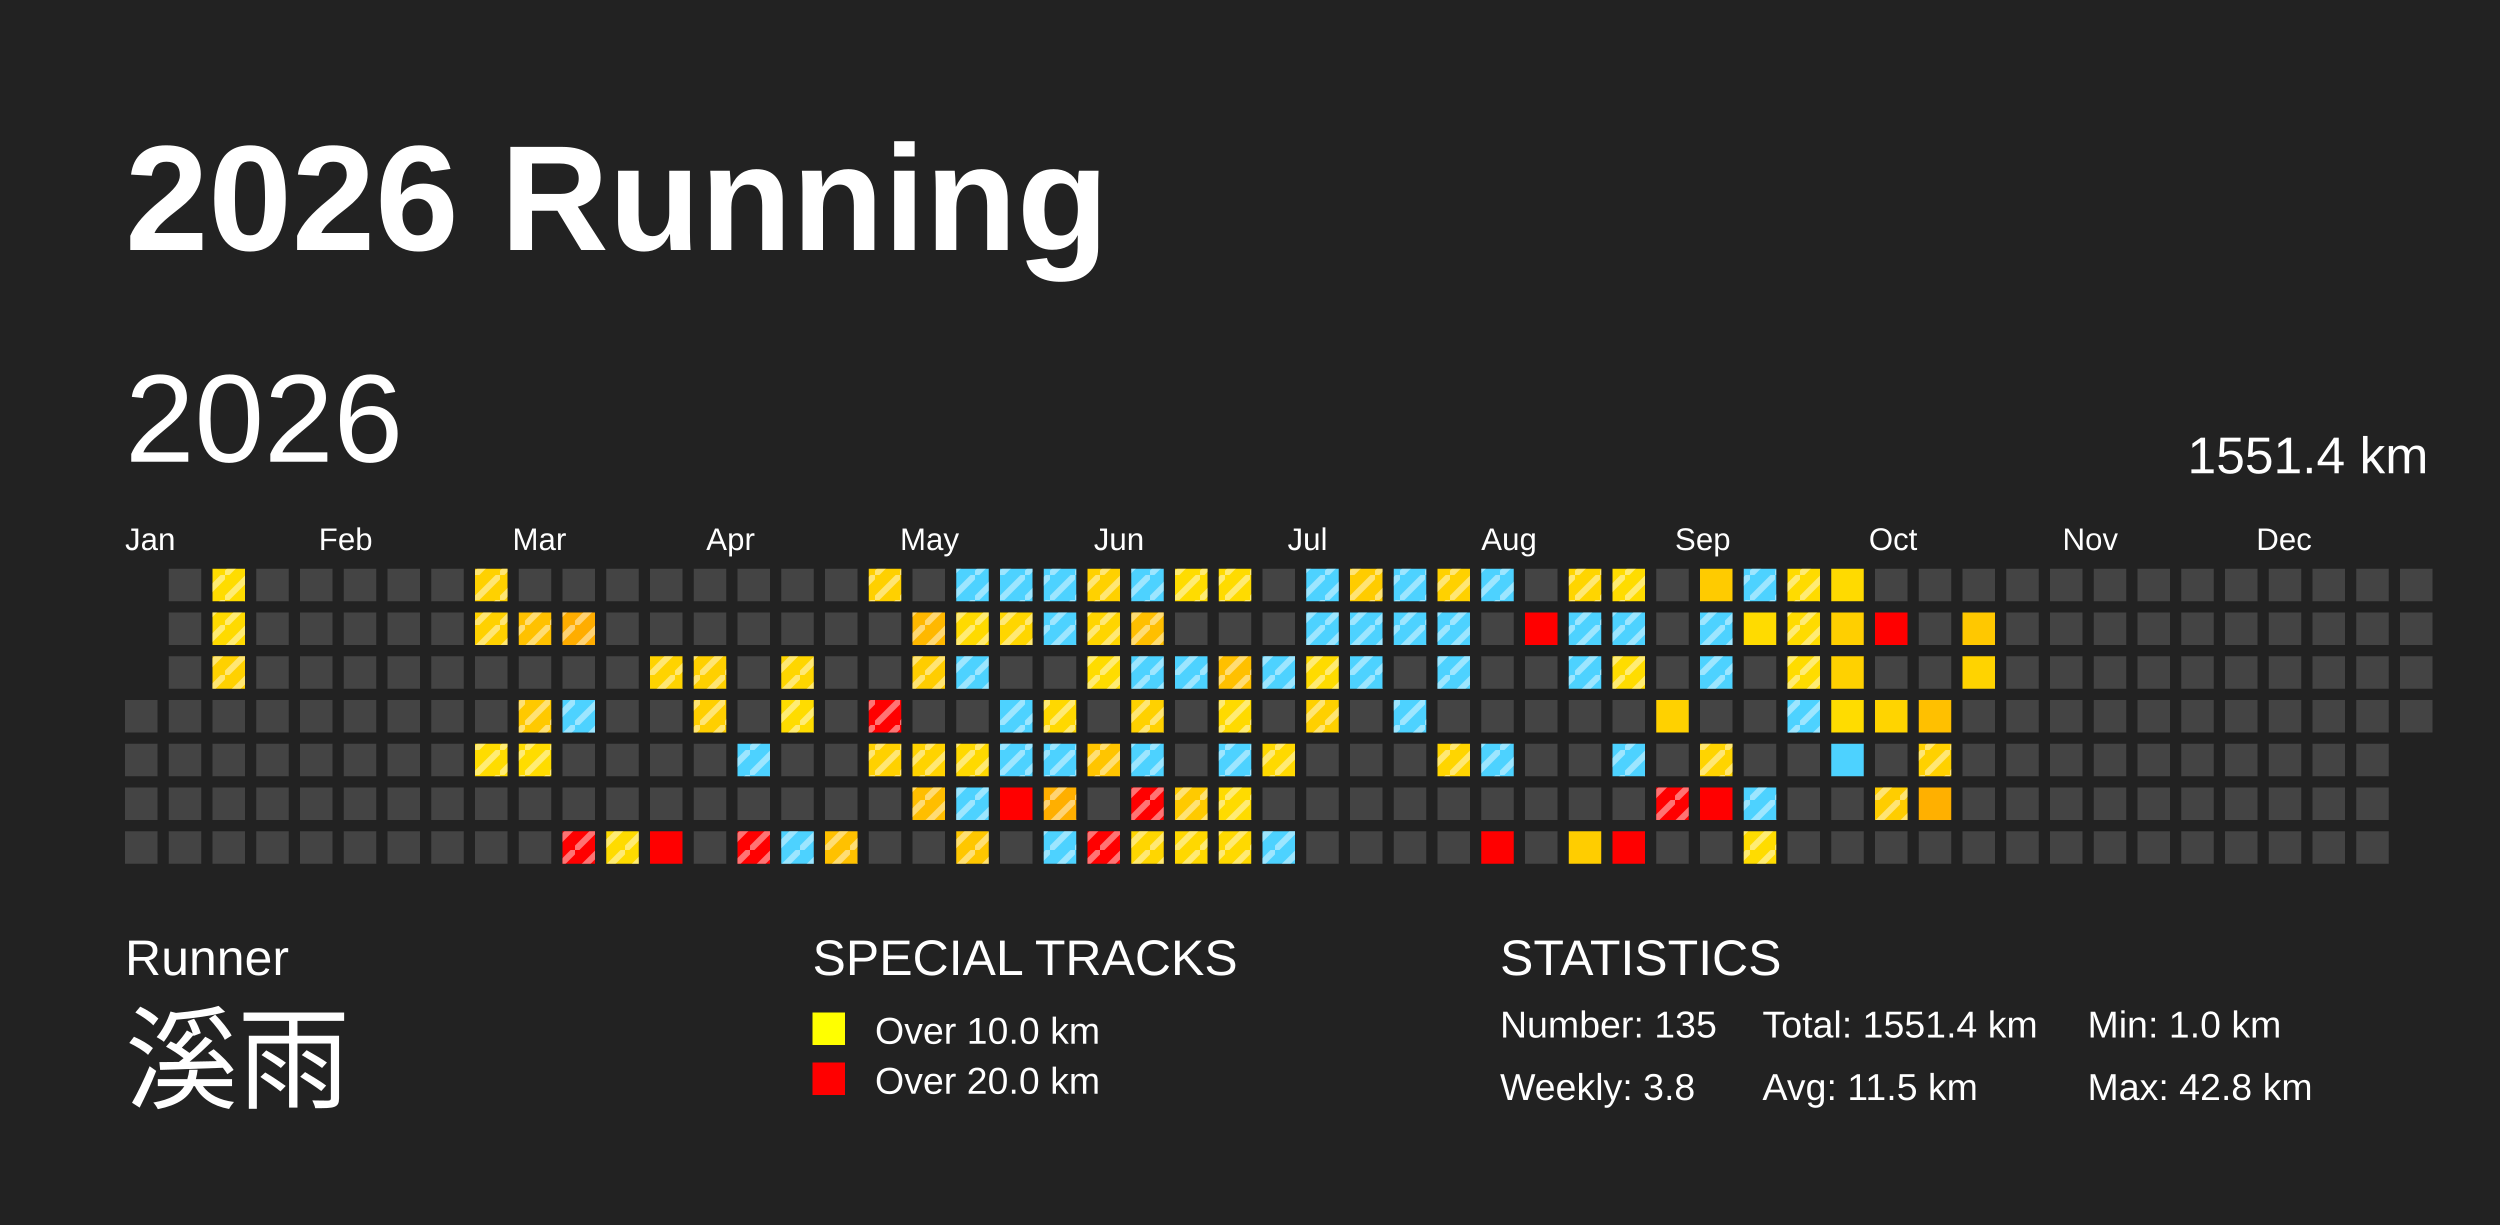
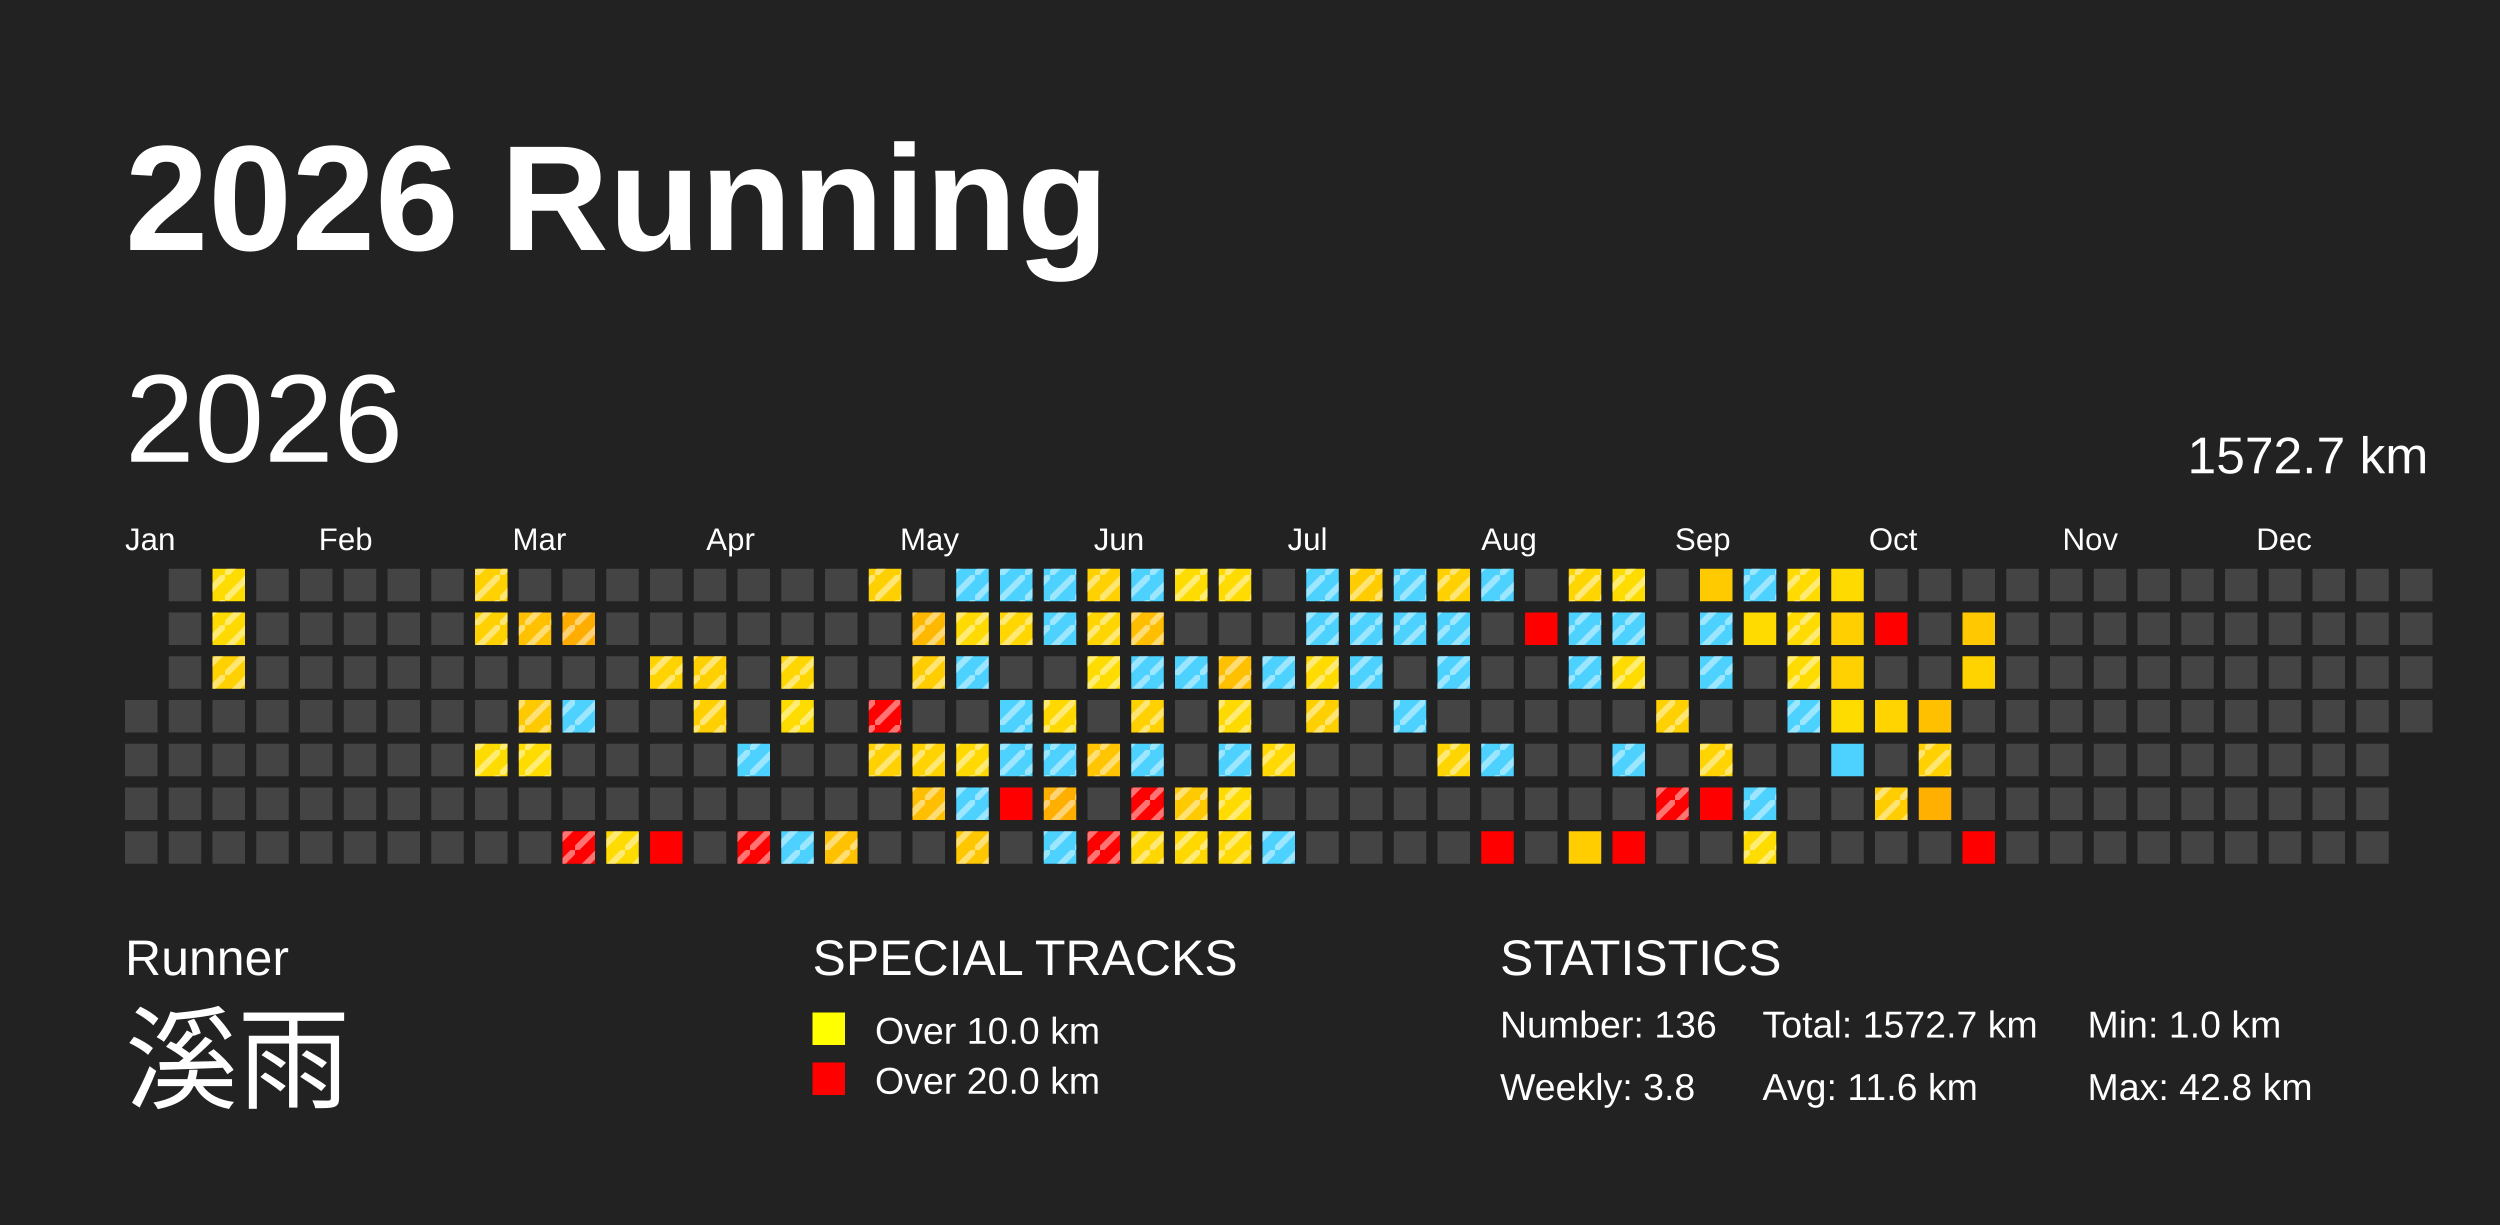
<svg xmlns="http://www.w3.org/2000/svg" baseProfile="full" height="98mm" version="1.1" viewBox="0,0,200,98" width="200mm">
  <defs>
    <pattern height="2" id="indoor-stripe" patternUnits="userSpaceOnUse" width="2">
      <line stroke="white" stroke-opacity="0.45" stroke-width="0.5" x1="0" x2="2" y1="2" y2="0" />
    </pattern>
  </defs>
  <rect fill="#222222" height="98" width="200" x="0" y="0" />
  <text fill="#FFFFFF" style="font-size:12px; font-family:Arial; font-weight:bold;" x="10" y="20">2026 Running</text>
  <text fill="#FFFFFF" style="font-size:4px; font-family:Arial" x="10" y="78">Runner</text>
  <text fill="#FFFFFF" style="font-size:9px; font-family:Arial" x="10" y="88">溪雨</text>
  <text fill="#FFFFFF" style="font-size:4px; font-family:Arial" x="65" y="78">SPECIAL TRACKS</text>
  <rect fill="yellow" height="2.6" width="2.6" x="65" y="81" />
  <text fill="#FFFFFF" style="font-size:3px; font-family:Arial" x="70" y="83.5">Over 10.0 km</text>
  <rect fill="red" height="2.6" width="2.6" x="65" y="85" />
  <text fill="#FFFFFF" style="font-size:3px; font-family:Arial" x="70" y="87.5">Over 20.0 km</text>
  <text fill="#FFFFFF" style="font-size:4px; font-family:Arial" x="120" y="78">STATISTICS</text>
-   <text fill="#FFFFFF" style="font-size:3px; font-family:Arial" x="120" y="83">Number: 135</text>
+   <text fill="#FFFFFF" style="font-size:3px; font-family:Arial" x="120" y="83">Number: 136</text>
  <text fill="#FFFFFF" style="font-size:3px; font-family:Arial" x="120" y="88">Weekly: 3.8</text>
-   <text fill="#FFFFFF" style="font-size:3px; font-family:Arial" x="141" y="83">Total: 1551.4 km</text>
-   <text fill="#FFFFFF" style="font-size:3px; font-family:Arial" x="141" y="88">Avg: 11.5 km</text>
+   <text fill="#FFFFFF" style="font-size:3px; font-family:Arial" x="141" y="83">Total: 1572.7 km</text>
+   <text fill="#FFFFFF" style="font-size:3px; font-family:Arial" x="141" y="88">Avg: 11.6 km</text>
  <text fill="#FFFFFF" style="font-size:3px; font-family:Arial" x="167" y="83">Min: 1.0 km</text>
  <text fill="#FFFFFF" style="font-size:3px; font-family:Arial" x="167" y="88">Max: 42.8 km</text>
  <text dominant-baseline="hanging" fill="#FFFFFF" style="font-size:10.0px; font-family:Arial;" x="10" y="30">2026</text>
-   <text dominant-baseline="hanging" fill="#FFFFFF" style="font-size:4.125px; font-family:Arial;" x="175" y="35">1551.4 km</text>
+   <text dominant-baseline="hanging" fill="#FFFFFF" style="font-size:4.125px; font-family:Arial;" x="175" y="35">1572.7 km</text>
  <text fill="#FFFFFF" style="font-size:2.5px; font-family:Arial" x="10.0" y="44">Jan</text>
  <text fill="#FFFFFF" style="font-size:2.5px; font-family:Arial" x="25.5" y="44">Feb</text>
  <text fill="#FFFFFF" style="font-size:2.5px; font-family:Arial" x="41.0" y="44">Mar</text>
  <text fill="#FFFFFF" style="font-size:2.5px; font-family:Arial" x="56.5" y="44">Apr</text>
  <text fill="#FFFFFF" style="font-size:2.5px; font-family:Arial" x="72.0" y="44">May</text>
  <text fill="#FFFFFF" style="font-size:2.5px; font-family:Arial" x="87.5" y="44">Jun</text>
  <text fill="#FFFFFF" style="font-size:2.5px; font-family:Arial" x="103.0" y="44">Jul</text>
  <text fill="#FFFFFF" style="font-size:2.5px; font-family:Arial" x="118.5" y="44">Aug</text>
  <text fill="#FFFFFF" style="font-size:2.5px; font-family:Arial" x="134.0" y="44">Sep</text>
  <text fill="#FFFFFF" style="font-size:2.5px; font-family:Arial" x="149.5" y="44">Oct</text>
  <text fill="#FFFFFF" style="font-size:2.5px; font-family:Arial" x="165.0" y="44">Nov</text>
  <text fill="#FFFFFF" style="font-size:2.5px; font-family:Arial" x="180.5" y="44">Dec</text>
  <rect fill="#444444" height="2.6" width="2.6" x="10.0" y="56.0" />
  <rect fill="#444444" height="2.6" width="2.6" x="10.0" y="59.5" />
  <rect fill="#444444" height="2.6" width="2.6" x="10.0" y="63.0" />
  <rect fill="#444444" height="2.6" width="2.6" x="10.0" y="66.5" />
  <rect fill="#444444" height="2.6" width="2.6" x="13.5" y="45.5" />
  <rect fill="#444444" height="2.6" width="2.6" x="13.5" y="49.0" />
  <rect fill="#444444" height="2.6" width="2.6" x="13.5" y="52.5" />
  <rect fill="#444444" height="2.6" width="2.6" x="13.5" y="56.0" />
  <rect fill="#444444" height="2.6" width="2.6" x="13.5" y="59.5" />
  <rect fill="#444444" height="2.6" width="2.6" x="13.5" y="63.0" />
  <rect fill="#444444" height="2.6" width="2.6" x="13.5" y="66.5" />
  <rect fill="#ffdc00" height="2.6" width="2.6" x="17.0" y="45.5" />
  <rect fill="url(#indoor-stripe)" height="2.6" style="pointer-events: none;" width="2.6" x="17.0" y="45.5" />
  <rect fill="#ffda00" height="2.6" width="2.6" x="17.0" y="49.0" />
  <rect fill="url(#indoor-stripe)" height="2.6" style="pointer-events: none;" width="2.6" x="17.0" y="49.0" />
  <rect fill="#ffd100" height="2.6" width="2.6" x="17.0" y="52.5" />
  <rect fill="url(#indoor-stripe)" height="2.6" style="pointer-events: none;" width="2.6" x="17.0" y="52.5" />
  <rect fill="#444444" height="2.6" width="2.6" x="17.0" y="56.0" />
  <rect fill="#444444" height="2.6" width="2.6" x="17.0" y="59.5" />
  <rect fill="#444444" height="2.6" width="2.6" x="17.0" y="63.0" />
  <rect fill="#444444" height="2.6" width="2.6" x="17.0" y="66.5" />
  <rect fill="#444444" height="2.6" width="2.6" x="20.5" y="45.5" />
  <rect fill="#444444" height="2.6" width="2.6" x="20.5" y="49.0" />
  <rect fill="#444444" height="2.6" width="2.6" x="20.5" y="52.5" />
  <rect fill="#444444" height="2.6" width="2.6" x="20.5" y="56.0" />
  <rect fill="#444444" height="2.6" width="2.6" x="20.5" y="59.5" />
  <rect fill="#444444" height="2.6" width="2.6" x="20.5" y="63.0" />
  <rect fill="#444444" height="2.6" width="2.6" x="20.5" y="66.5" />
  <rect fill="#444444" height="2.6" width="2.6" x="24.0" y="45.5" />
  <rect fill="#444444" height="2.6" width="2.6" x="24.0" y="49.0" />
  <rect fill="#444444" height="2.6" width="2.6" x="24.0" y="52.5" />
  <rect fill="#444444" height="2.6" width="2.6" x="24.0" y="56.0" />
  <rect fill="#444444" height="2.6" width="2.6" x="24.0" y="59.5" />
  <rect fill="#444444" height="2.6" width="2.6" x="24.0" y="63.0" />
  <rect fill="#444444" height="2.6" width="2.6" x="24.0" y="66.5" />
  <rect fill="#444444" height="2.6" width="2.6" x="27.5" y="45.5" />
  <rect fill="#444444" height="2.6" width="2.6" x="27.5" y="49.0" />
  <rect fill="#444444" height="2.6" width="2.6" x="27.5" y="52.5" />
  <rect fill="#444444" height="2.6" width="2.6" x="27.5" y="56.0" />
  <rect fill="#444444" height="2.6" width="2.6" x="27.5" y="59.5" />
  <rect fill="#444444" height="2.6" width="2.6" x="27.5" y="63.0" />
  <rect fill="#444444" height="2.6" width="2.6" x="27.5" y="66.5" />
  <rect fill="#444444" height="2.6" width="2.6" x="31.0" y="45.5" />
  <rect fill="#444444" height="2.6" width="2.6" x="31.0" y="49.0" />
  <rect fill="#444444" height="2.6" width="2.6" x="31.0" y="52.5" />
  <rect fill="#444444" height="2.6" width="2.6" x="31.0" y="56.0" />
  <rect fill="#444444" height="2.6" width="2.6" x="31.0" y="59.5" />
  <rect fill="#444444" height="2.6" width="2.6" x="31.0" y="63.0" />
  <rect fill="#444444" height="2.6" width="2.6" x="31.0" y="66.5" />
  <rect fill="#444444" height="2.6" width="2.6" x="34.5" y="45.5" />
  <rect fill="#444444" height="2.6" width="2.6" x="34.5" y="49.0" />
  <rect fill="#444444" height="2.6" width="2.6" x="34.5" y="52.5" />
  <rect fill="#444444" height="2.6" width="2.6" x="34.5" y="56.0" />
  <rect fill="#444444" height="2.6" width="2.6" x="34.5" y="59.5" />
  <rect fill="#444444" height="2.6" width="2.6" x="34.5" y="63.0" />
  <rect fill="#444444" height="2.6" width="2.6" x="34.5" y="66.5" />
  <rect fill="#ffd100" height="2.6" width="2.6" x="38.0" y="45.5" />
  <rect fill="url(#indoor-stripe)" height="2.6" style="pointer-events: none;" width="2.6" x="38.0" y="45.5" />
  <rect fill="#ffd100" height="2.6" width="2.6" x="38.0" y="49.0" />
  <rect fill="url(#indoor-stripe)" height="2.6" style="pointer-events: none;" width="2.6" x="38.0" y="49.0" />
  <rect fill="#444444" height="2.6" width="2.6" x="38.0" y="52.5" />
  <rect fill="#444444" height="2.6" width="2.6" x="38.0" y="56.0" />
  <rect fill="#ffdc00" height="2.6" width="2.6" x="38.0" y="59.5" />
  <rect fill="url(#indoor-stripe)" height="2.6" style="pointer-events: none;" width="2.6" x="38.0" y="59.5" />
  <rect fill="#444444" height="2.6" width="2.6" x="38.0" y="63.0" />
  <rect fill="#444444" height="2.6" width="2.6" x="38.0" y="66.5" />
  <rect fill="#444444" height="2.6" width="2.6" x="41.5" y="45.5" />
  <rect fill="#ffc100" height="2.6" width="2.6" x="41.5" y="49.0" />
  <rect fill="url(#indoor-stripe)" height="2.6" style="pointer-events: none;" width="2.6" x="41.5" y="49.0" />
  <rect fill="#444444" height="2.6" width="2.6" x="41.5" y="52.5" />
  <rect fill="#ffc900" height="2.6" width="2.6" x="41.5" y="56.0" />
  <rect fill="url(#indoor-stripe)" height="2.6" style="pointer-events: none;" width="2.6" x="41.5" y="56.0" />
  <rect fill="#ffdc00" height="2.6" width="2.6" x="41.5" y="59.5" />
  <rect fill="url(#indoor-stripe)" height="2.6" style="pointer-events: none;" width="2.6" x="41.5" y="59.5" />
  <rect fill="#444444" height="2.6" width="2.6" x="41.5" y="63.0" />
  <rect fill="#444444" height="2.6" width="2.6" x="41.5" y="66.5" />
  <rect fill="#444444" height="2.6" width="2.6" x="45.0" y="45.5" />
  <rect fill="#ffad00" height="2.6" width="2.6" x="45.0" y="49.0" />
  <rect fill="url(#indoor-stripe)" height="2.6" style="pointer-events: none;" width="2.6" x="45.0" y="49.0" />
  <rect fill="#444444" height="2.6" width="2.6" x="45.0" y="52.5" />
  <rect fill="#4dd2ff" height="2.6" width="2.6" x="45.0" y="56.0" />
  <rect fill="url(#indoor-stripe)" height="2.6" style="pointer-events: none;" width="2.6" x="45.0" y="56.0" />
  <rect fill="#444444" height="2.6" width="2.6" x="45.0" y="59.5" />
  <rect fill="#444444" height="2.6" width="2.6" x="45.0" y="63.0" />
  <rect fill="red" height="2.6" width="2.6" x="45.0" y="66.5" />
  <rect fill="url(#indoor-stripe)" height="2.6" style="pointer-events: none;" width="2.6" x="45.0" y="66.5" />
  <rect fill="#444444" height="2.6" width="2.6" x="48.5" y="45.5" />
  <rect fill="#444444" height="2.6" width="2.6" x="48.5" y="49.0" />
  <rect fill="#444444" height="2.6" width="2.6" x="48.5" y="52.5" />
  <rect fill="#444444" height="2.6" width="2.6" x="48.5" y="56.0" />
  <rect fill="#444444" height="2.6" width="2.6" x="48.5" y="59.5" />
  <rect fill="#444444" height="2.6" width="2.6" x="48.5" y="63.0" />
  <rect fill="#ffdb00" height="2.6" width="2.6" x="48.5" y="66.5" />
  <rect fill="url(#indoor-stripe)" height="2.6" style="pointer-events: none;" width="2.6" x="48.5" y="66.5" />
  <rect fill="#444444" height="2.6" width="2.6" x="52.0" y="45.5" />
  <rect fill="#444444" height="2.6" width="2.6" x="52.0" y="49.0" />
  <rect fill="#ffd300" height="2.6" width="2.6" x="52.0" y="52.5" />
  <rect fill="url(#indoor-stripe)" height="2.6" style="pointer-events: none;" width="2.6" x="52.0" y="52.5" />
  <rect fill="#444444" height="2.6" width="2.6" x="52.0" y="56.0" />
  <rect fill="#444444" height="2.6" width="2.6" x="52.0" y="59.5" />
  <rect fill="#444444" height="2.6" width="2.6" x="52.0" y="63.0" />
  <rect fill="red" height="2.6" width="2.6" x="52.0" y="66.5" />
  <rect fill="#444444" height="2.6" width="2.6" x="55.5" y="45.5" />
  <rect fill="#444444" height="2.6" width="2.6" x="55.5" y="49.0" />
  <rect fill="#ffd000" height="2.6" width="2.6" x="55.5" y="52.5" />
  <rect fill="url(#indoor-stripe)" height="2.6" style="pointer-events: none;" width="2.6" x="55.5" y="52.5" />
  <rect fill="#ffcf00" height="2.6" width="2.6" x="55.5" y="56.0" />
  <rect fill="url(#indoor-stripe)" height="2.6" style="pointer-events: none;" width="2.6" x="55.5" y="56.0" />
  <rect fill="#444444" height="2.6" width="2.6" x="55.5" y="59.5" />
  <rect fill="#444444" height="2.6" width="2.6" x="55.5" y="63.0" />
  <rect fill="#444444" height="2.6" width="2.6" x="55.5" y="66.5" />
  <rect fill="#444444" height="2.6" width="2.6" x="59.0" y="45.5" />
  <rect fill="#444444" height="2.6" width="2.6" x="59.0" y="49.0" />
  <rect fill="#444444" height="2.6" width="2.6" x="59.0" y="52.5" />
  <rect fill="#444444" height="2.6" width="2.6" x="59.0" y="56.0" />
  <rect fill="#4dd2ff" height="2.6" width="2.6" x="59.0" y="59.5" />
  <rect fill="url(#indoor-stripe)" height="2.6" style="pointer-events: none;" width="2.6" x="59.0" y="59.5" />
  <rect fill="#444444" height="2.6" width="2.6" x="59.0" y="63.0" />
  <rect fill="red" height="2.6" width="2.6" x="59.0" y="66.5" />
  <rect fill="url(#indoor-stripe)" height="2.6" style="pointer-events: none;" width="2.6" x="59.0" y="66.5" />
  <rect fill="#444444" height="2.6" width="2.6" x="62.5" y="45.5" />
  <rect fill="#444444" height="2.6" width="2.6" x="62.5" y="49.0" />
  <rect fill="#ffd600" height="2.6" width="2.6" x="62.5" y="52.5" />
  <rect fill="url(#indoor-stripe)" height="2.6" style="pointer-events: none;" width="2.6" x="62.5" y="52.5" />
  <rect fill="#ffdc00" height="2.6" width="2.6" x="62.5" y="56.0" />
  <rect fill="url(#indoor-stripe)" height="2.6" style="pointer-events: none;" width="2.6" x="62.5" y="56.0" />
  <rect fill="#444444" height="2.6" width="2.6" x="62.5" y="59.5" />
  <rect fill="#444444" height="2.6" width="2.6" x="62.5" y="63.0" />
  <rect fill="#4dd2ff" height="2.6" width="2.6" x="62.5" y="66.5" />
  <rect fill="url(#indoor-stripe)" height="2.6" style="pointer-events: none;" width="2.6" x="62.5" y="66.5" />
  <rect fill="#444444" height="2.6" width="2.6" x="66.0" y="45.5" />
  <rect fill="#444444" height="2.6" width="2.6" x="66.0" y="49.0" />
  <rect fill="#444444" height="2.6" width="2.6" x="66.0" y="52.5" />
  <rect fill="#444444" height="2.6" width="2.6" x="66.0" y="56.0" />
  <rect fill="#444444" height="2.6" width="2.6" x="66.0" y="59.5" />
  <rect fill="#444444" height="2.6" width="2.6" x="66.0" y="63.0" />
  <rect fill="#ffc100" height="2.6" width="2.6" x="66.0" y="66.5" />
  <rect fill="url(#indoor-stripe)" height="2.6" style="pointer-events: none;" width="2.6" x="66.0" y="66.5" />
  <rect fill="#ffd000" height="2.6" width="2.6" x="69.5" y="45.5" />
  <rect fill="url(#indoor-stripe)" height="2.6" style="pointer-events: none;" width="2.6" x="69.5" y="45.5" />
  <rect fill="#444444" height="2.6" width="2.6" x="69.5" y="49.0" />
  <rect fill="#444444" height="2.6" width="2.6" x="69.5" y="52.5" />
  <rect fill="red" height="2.6" width="2.6" x="69.5" y="56.0" />
  <rect fill="url(#indoor-stripe)" height="2.6" style="pointer-events: none;" width="2.6" x="69.5" y="56.0" />
  <rect fill="#ffd100" height="2.6" width="2.6" x="69.5" y="59.5" />
  <rect fill="url(#indoor-stripe)" height="2.6" style="pointer-events: none;" width="2.6" x="69.5" y="59.5" />
  <rect fill="#444444" height="2.6" width="2.6" x="69.5" y="63.0" />
  <rect fill="#444444" height="2.6" width="2.6" x="69.5" y="66.5" />
  <rect fill="#444444" height="2.6" width="2.6" x="73.0" y="45.5" />
  <rect fill="#ffb800" height="2.6" width="2.6" x="73.0" y="49.0" />
  <rect fill="url(#indoor-stripe)" height="2.6" style="pointer-events: none;" width="2.6" x="73.0" y="49.0" />
  <rect fill="#ffcd00" height="2.6" width="2.6" x="73.0" y="52.5" />
  <rect fill="url(#indoor-stripe)" height="2.6" style="pointer-events: none;" width="2.6" x="73.0" y="52.5" />
  <rect fill="#444444" height="2.6" width="2.6" x="73.0" y="56.0" />
  <rect fill="#ffd300" height="2.6" width="2.6" x="73.0" y="59.5" />
  <rect fill="url(#indoor-stripe)" height="2.6" style="pointer-events: none;" width="2.6" x="73.0" y="59.5" />
  <rect fill="#ffbe00" height="2.6" width="2.6" x="73.0" y="63.0" />
  <rect fill="url(#indoor-stripe)" height="2.6" style="pointer-events: none;" width="2.6" x="73.0" y="63.0" />
  <rect fill="#444444" height="2.6" width="2.6" x="73.0" y="66.5" />
  <rect fill="#4dd2ff" height="2.6" width="2.6" x="76.5" y="45.5" />
  <rect fill="url(#indoor-stripe)" height="2.6" style="pointer-events: none;" width="2.6" x="76.5" y="45.5" />
  <rect fill="#ffda00" height="2.6" width="2.6" x="76.5" y="49.0" />
  <rect fill="url(#indoor-stripe)" height="2.6" style="pointer-events: none;" width="2.6" x="76.5" y="49.0" />
  <rect fill="#4dd2ff" height="2.6" width="2.6" x="76.5" y="52.5" />
  <rect fill="url(#indoor-stripe)" height="2.6" style="pointer-events: none;" width="2.6" x="76.5" y="52.5" />
  <rect fill="#444444" height="2.6" width="2.6" x="76.5" y="56.0" />
  <rect fill="#ffd900" height="2.6" width="2.6" x="76.5" y="59.5" />
  <rect fill="url(#indoor-stripe)" height="2.6" style="pointer-events: none;" width="2.6" x="76.5" y="59.5" />
  <rect fill="#4dd2ff" height="2.6" width="2.6" x="76.5" y="63.0" />
  <rect fill="url(#indoor-stripe)" height="2.6" style="pointer-events: none;" width="2.6" x="76.5" y="63.0" />
  <rect fill="#ffc700" height="2.6" width="2.6" x="76.5" y="66.5" />
  <rect fill="url(#indoor-stripe)" height="2.6" style="pointer-events: none;" width="2.6" x="76.5" y="66.5" />
  <rect fill="#4dd2ff" height="2.6" width="2.6" x="80.0" y="45.5" />
  <rect fill="url(#indoor-stripe)" height="2.6" style="pointer-events: none;" width="2.6" x="80.0" y="45.5" />
  <rect fill="#ffd600" height="2.6" width="2.6" x="80.0" y="49.0" />
  <rect fill="url(#indoor-stripe)" height="2.6" style="pointer-events: none;" width="2.6" x="80.0" y="49.0" />
  <rect fill="#444444" height="2.6" width="2.6" x="80.0" y="52.5" />
  <rect fill="#4dd2ff" height="2.6" width="2.6" x="80.0" y="56.0" />
  <rect fill="url(#indoor-stripe)" height="2.6" style="pointer-events: none;" width="2.6" x="80.0" y="56.0" />
  <rect fill="#4dd2ff" height="2.6" width="2.6" x="80.0" y="59.5" />
  <rect fill="url(#indoor-stripe)" height="2.6" style="pointer-events: none;" width="2.6" x="80.0" y="59.5" />
  <rect fill="red" height="2.6" width="2.6" x="80.0" y="63.0" />
  <rect fill="#444444" height="2.6" width="2.6" x="80.0" y="66.5" />
  <rect fill="#4dd2ff" height="2.6" width="2.6" x="83.5" y="45.5" />
  <rect fill="url(#indoor-stripe)" height="2.6" style="pointer-events: none;" width="2.6" x="83.5" y="45.5" />
  <rect fill="#4dd2ff" height="2.6" width="2.6" x="83.5" y="49.0" />
  <rect fill="url(#indoor-stripe)" height="2.6" style="pointer-events: none;" width="2.6" x="83.5" y="49.0" />
  <rect fill="#444444" height="2.6" width="2.6" x="83.5" y="52.5" />
  <rect fill="#ffd800" height="2.6" width="2.6" x="83.5" y="56.0" />
  <rect fill="url(#indoor-stripe)" height="2.6" style="pointer-events: none;" width="2.6" x="83.5" y="56.0" />
  <rect fill="#4dd2ff" height="2.6" width="2.6" x="83.5" y="59.5" />
  <rect fill="url(#indoor-stripe)" height="2.6" style="pointer-events: none;" width="2.6" x="83.5" y="59.5" />
  <rect fill="#ffaf00" height="2.6" width="2.6" x="83.5" y="63.0" />
  <rect fill="url(#indoor-stripe)" height="2.6" style="pointer-events: none;" width="2.6" x="83.5" y="63.0" />
  <rect fill="#4dd2ff" height="2.6" width="2.6" x="83.5" y="66.5" />
  <rect fill="url(#indoor-stripe)" height="2.6" style="pointer-events: none;" width="2.6" x="83.5" y="66.5" />
  <rect fill="#ffd100" height="2.6" width="2.6" x="87.0" y="45.5" />
  <rect fill="url(#indoor-stripe)" height="2.6" style="pointer-events: none;" width="2.6" x="87.0" y="45.5" />
  <rect fill="#ffd500" height="2.6" width="2.6" x="87.0" y="49.0" />
  <rect fill="url(#indoor-stripe)" height="2.6" style="pointer-events: none;" width="2.6" x="87.0" y="49.0" />
  <rect fill="#ffdc00" height="2.6" width="2.6" x="87.0" y="52.5" />
  <rect fill="url(#indoor-stripe)" height="2.6" style="pointer-events: none;" width="2.6" x="87.0" y="52.5" />
  <rect fill="#444444" height="2.6" width="2.6" x="87.0" y="56.0" />
  <rect fill="#ffc500" height="2.6" width="2.6" x="87.0" y="59.5" />
  <rect fill="url(#indoor-stripe)" height="2.6" style="pointer-events: none;" width="2.6" x="87.0" y="59.5" />
  <rect fill="#444444" height="2.6" width="2.6" x="87.0" y="63.0" />
  <rect fill="red" height="2.6" width="2.6" x="87.0" y="66.5" />
  <rect fill="url(#indoor-stripe)" height="2.6" style="pointer-events: none;" width="2.6" x="87.0" y="66.5" />
  <rect fill="#4dd2ff" height="2.6" width="2.6" x="90.5" y="45.5" />
  <rect fill="url(#indoor-stripe)" height="2.6" style="pointer-events: none;" width="2.6" x="90.5" y="45.5" />
  <rect fill="#ffbf00" height="2.6" width="2.6" x="90.5" y="49.0" />
  <rect fill="url(#indoor-stripe)" height="2.6" style="pointer-events: none;" width="2.6" x="90.5" y="49.0" />
  <rect fill="#4dd2ff" height="2.6" width="2.6" x="90.5" y="52.5" />
  <rect fill="url(#indoor-stripe)" height="2.6" style="pointer-events: none;" width="2.6" x="90.5" y="52.5" />
  <rect fill="#ffd100" height="2.6" width="2.6" x="90.5" y="56.0" />
  <rect fill="url(#indoor-stripe)" height="2.6" style="pointer-events: none;" width="2.6" x="90.5" y="56.0" />
  <rect fill="#4dd2ff" height="2.6" width="2.6" x="90.5" y="59.5" />
  <rect fill="url(#indoor-stripe)" height="2.6" style="pointer-events: none;" width="2.6" x="90.5" y="59.5" />
  <rect fill="red" height="2.6" width="2.6" x="90.5" y="63.0" />
  <rect fill="url(#indoor-stripe)" height="2.6" style="pointer-events: none;" width="2.6" x="90.5" y="63.0" />
  <rect fill="#ffd600" height="2.6" width="2.6" x="90.5" y="66.5" />
  <rect fill="url(#indoor-stripe)" height="2.6" style="pointer-events: none;" width="2.6" x="90.5" y="66.5" />
  <rect fill="#ffdc00" height="2.6" width="2.6" x="94.0" y="45.5" />
  <rect fill="url(#indoor-stripe)" height="2.6" style="pointer-events: none;" width="2.6" x="94.0" y="45.5" />
  <rect fill="#444444" height="2.6" width="2.6" x="94.0" y="49.0" />
  <rect fill="#4dd2ff" height="2.6" width="2.6" x="94.0" y="52.5" />
  <rect fill="url(#indoor-stripe)" height="2.6" style="pointer-events: none;" width="2.6" x="94.0" y="52.5" />
  <rect fill="#444444" height="2.6" width="2.6" x="94.0" y="56.0" />
  <rect fill="#444444" height="2.6" width="2.6" x="94.0" y="59.5" />
  <rect fill="#ffca00" height="2.6" width="2.6" x="94.0" y="63.0" />
  <rect fill="url(#indoor-stripe)" height="2.6" style="pointer-events: none;" width="2.6" x="94.0" y="63.0" />
  <rect fill="#ffd800" height="2.6" width="2.6" x="94.0" y="66.5" />
  <rect fill="url(#indoor-stripe)" height="2.6" style="pointer-events: none;" width="2.6" x="94.0" y="66.5" />
  <rect fill="#ffdb00" height="2.6" width="2.6" x="97.5" y="45.5" />
  <rect fill="url(#indoor-stripe)" height="2.6" style="pointer-events: none;" width="2.6" x="97.5" y="45.5" />
  <rect fill="#444444" height="2.6" width="2.6" x="97.5" y="49.0" />
  <rect fill="#ffc000" height="2.6" width="2.6" x="97.5" y="52.5" />
  <rect fill="url(#indoor-stripe)" height="2.6" style="pointer-events: none;" width="2.6" x="97.5" y="52.5" />
  <rect fill="#ffda00" height="2.6" width="2.6" x="97.5" y="56.0" />
  <rect fill="url(#indoor-stripe)" height="2.6" style="pointer-events: none;" width="2.6" x="97.5" y="56.0" />
  <rect fill="#4dd2ff" height="2.6" width="2.6" x="97.5" y="59.5" />
  <rect fill="url(#indoor-stripe)" height="2.6" style="pointer-events: none;" width="2.6" x="97.5" y="59.5" />
  <rect fill="#ffdb00" height="2.6" width="2.6" x="97.5" y="63.0" />
  <rect fill="url(#indoor-stripe)" height="2.6" style="pointer-events: none;" width="2.6" x="97.5" y="63.0" />
  <rect fill="#ffd900" height="2.6" width="2.6" x="97.5" y="66.5" />
  <rect fill="url(#indoor-stripe)" height="2.6" style="pointer-events: none;" width="2.6" x="97.5" y="66.5" />
  <rect fill="#444444" height="2.6" width="2.6" x="101.0" y="45.5" />
  <rect fill="#444444" height="2.6" width="2.6" x="101.0" y="49.0" />
  <rect fill="#4dd2ff" height="2.6" width="2.6" x="101.0" y="52.5" />
  <rect fill="url(#indoor-stripe)" height="2.6" style="pointer-events: none;" width="2.6" x="101.0" y="52.5" />
  <rect fill="#444444" height="2.6" width="2.6" x="101.0" y="56.0" />
  <rect fill="#ffd900" height="2.6" width="2.6" x="101.0" y="59.5" />
  <rect fill="url(#indoor-stripe)" height="2.6" style="pointer-events: none;" width="2.6" x="101.0" y="59.5" />
  <rect fill="#444444" height="2.6" width="2.6" x="101.0" y="63.0" />
  <rect fill="#4dd2ff" height="2.6" width="2.6" x="101.0" y="66.5" />
  <rect fill="url(#indoor-stripe)" height="2.6" style="pointer-events: none;" width="2.6" x="101.0" y="66.5" />
  <rect fill="#4dd2ff" height="2.6" width="2.6" x="104.5" y="45.5" />
  <rect fill="url(#indoor-stripe)" height="2.6" style="pointer-events: none;" width="2.6" x="104.5" y="45.5" />
  <rect fill="#4dd2ff" height="2.6" width="2.6" x="104.5" y="49.0" />
  <rect fill="url(#indoor-stripe)" height="2.6" style="pointer-events: none;" width="2.6" x="104.5" y="49.0" />
  <rect fill="#ffdb00" height="2.6" width="2.6" x="104.5" y="52.5" />
  <rect fill="url(#indoor-stripe)" height="2.6" style="pointer-events: none;" width="2.6" x="104.5" y="52.5" />
  <rect fill="#ffd000" height="2.6" width="2.6" x="104.5" y="56.0" />
  <rect fill="url(#indoor-stripe)" height="2.6" style="pointer-events: none;" width="2.6" x="104.5" y="56.0" />
  <rect fill="#444444" height="2.6" width="2.6" x="104.5" y="59.5" />
  <rect fill="#444444" height="2.6" width="2.6" x="104.5" y="63.0" />
  <rect fill="#444444" height="2.6" width="2.6" x="104.5" y="66.5" />
  <rect fill="#ffcc00" height="2.6" width="2.6" x="108.0" y="45.5" />
  <rect fill="url(#indoor-stripe)" height="2.6" style="pointer-events: none;" width="2.6" x="108.0" y="45.5" />
  <rect fill="#4dd2ff" height="2.6" width="2.6" x="108.0" y="49.0" />
  <rect fill="url(#indoor-stripe)" height="2.6" style="pointer-events: none;" width="2.6" x="108.0" y="49.0" />
  <rect fill="#4dd2ff" height="2.6" width="2.6" x="108.0" y="52.5" />
  <rect fill="url(#indoor-stripe)" height="2.6" style="pointer-events: none;" width="2.6" x="108.0" y="52.5" />
  <rect fill="#444444" height="2.6" width="2.6" x="108.0" y="56.0" />
  <rect fill="#444444" height="2.6" width="2.6" x="108.0" y="59.5" />
  <rect fill="#444444" height="2.6" width="2.6" x="108.0" y="63.0" />
  <rect fill="#444444" height="2.6" width="2.6" x="108.0" y="66.5" />
  <rect fill="#4dd2ff" height="2.6" width="2.6" x="111.5" y="45.5" />
  <rect fill="url(#indoor-stripe)" height="2.6" style="pointer-events: none;" width="2.6" x="111.5" y="45.5" />
  <rect fill="#4dd2ff" height="2.6" width="2.6" x="111.5" y="49.0" />
  <rect fill="url(#indoor-stripe)" height="2.6" style="pointer-events: none;" width="2.6" x="111.5" y="49.0" />
  <rect fill="#444444" height="2.6" width="2.6" x="111.5" y="52.5" />
  <rect fill="#4dd2ff" height="2.6" width="2.6" x="111.5" y="56.0" />
  <rect fill="url(#indoor-stripe)" height="2.6" style="pointer-events: none;" width="2.6" x="111.5" y="56.0" />
  <rect fill="#444444" height="2.6" width="2.6" x="111.5" y="59.5" />
  <rect fill="#444444" height="2.6" width="2.6" x="111.5" y="63.0" />
  <rect fill="#444444" height="2.6" width="2.6" x="111.5" y="66.5" />
  <rect fill="#ffd100" height="2.6" width="2.6" x="115.0" y="45.5" />
  <rect fill="url(#indoor-stripe)" height="2.6" style="pointer-events: none;" width="2.6" x="115.0" y="45.5" />
  <rect fill="#4dd2ff" height="2.6" width="2.6" x="115.0" y="49.0" />
  <rect fill="url(#indoor-stripe)" height="2.6" style="pointer-events: none;" width="2.6" x="115.0" y="49.0" />
  <rect fill="#4dd2ff" height="2.6" width="2.6" x="115.0" y="52.5" />
  <rect fill="url(#indoor-stripe)" height="2.6" style="pointer-events: none;" width="2.6" x="115.0" y="52.5" />
  <rect fill="#444444" height="2.6" width="2.6" x="115.0" y="56.0" />
  <rect fill="#ffd500" height="2.6" width="2.6" x="115.0" y="59.5" />
  <rect fill="url(#indoor-stripe)" height="2.6" style="pointer-events: none;" width="2.6" x="115.0" y="59.5" />
  <rect fill="#444444" height="2.6" width="2.6" x="115.0" y="63.0" />
  <rect fill="#444444" height="2.6" width="2.6" x="115.0" y="66.5" />
  <rect fill="#4dd2ff" height="2.6" width="2.6" x="118.5" y="45.5" />
  <rect fill="url(#indoor-stripe)" height="2.6" style="pointer-events: none;" width="2.6" x="118.5" y="45.5" />
  <rect fill="#444444" height="2.6" width="2.6" x="118.5" y="49.0" />
  <rect fill="#444444" height="2.6" width="2.6" x="118.5" y="52.5" />
  <rect fill="#444444" height="2.6" width="2.6" x="118.5" y="56.0" />
  <rect fill="#4dd2ff" height="2.6" width="2.6" x="118.5" y="59.5" />
  <rect fill="url(#indoor-stripe)" height="2.6" style="pointer-events: none;" width="2.6" x="118.5" y="59.5" />
  <rect fill="#444444" height="2.6" width="2.6" x="118.5" y="63.0" />
  <rect fill="red" height="2.6" width="2.6" x="118.5" y="66.5" />
  <rect fill="#444444" height="2.6" width="2.6" x="122.0" y="45.5" />
  <rect fill="red" height="2.6" width="2.6" x="122.0" y="49.0" />
  <rect fill="#444444" height="2.6" width="2.6" x="122.0" y="52.5" />
  <rect fill="#444444" height="2.6" width="2.6" x="122.0" y="56.0" />
  <rect fill="#444444" height="2.6" width="2.6" x="122.0" y="59.5" />
  <rect fill="#444444" height="2.6" width="2.6" x="122.0" y="63.0" />
  <rect fill="#444444" height="2.6" width="2.6" x="122.0" y="66.5" />
  <rect fill="#ffd500" height="2.6" width="2.6" x="125.5" y="45.5" />
  <rect fill="url(#indoor-stripe)" height="2.6" style="pointer-events: none;" width="2.6" x="125.5" y="45.5" />
  <rect fill="#4dd2ff" height="2.6" width="2.6" x="125.5" y="49.0" />
  <rect fill="url(#indoor-stripe)" height="2.6" style="pointer-events: none;" width="2.6" x="125.5" y="49.0" />
  <rect fill="#4dd2ff" height="2.6" width="2.6" x="125.5" y="52.5" />
  <rect fill="url(#indoor-stripe)" height="2.6" style="pointer-events: none;" width="2.6" x="125.5" y="52.5" />
  <rect fill="#444444" height="2.6" width="2.6" x="125.5" y="56.0" />
  <rect fill="#444444" height="2.6" width="2.6" x="125.5" y="59.5" />
  <rect fill="#444444" height="2.6" width="2.6" x="125.5" y="63.0" />
  <rect fill="#ffcd00" height="2.6" width="2.6" x="125.5" y="66.5" />
  <rect fill="#ffdc00" height="2.6" width="2.6" x="129.0" y="45.5" />
  <rect fill="url(#indoor-stripe)" height="2.6" style="pointer-events: none;" width="2.6" x="129.0" y="45.5" />
  <rect fill="#4dd2ff" height="2.6" width="2.6" x="129.0" y="49.0" />
  <rect fill="url(#indoor-stripe)" height="2.6" style="pointer-events: none;" width="2.6" x="129.0" y="49.0" />
  <rect fill="#ffdc00" height="2.6" width="2.6" x="129.0" y="52.5" />
  <rect fill="url(#indoor-stripe)" height="2.6" style="pointer-events: none;" width="2.6" x="129.0" y="52.5" />
  <rect fill="#444444" height="2.6" width="2.6" x="129.0" y="56.0" />
  <rect fill="#4dd2ff" height="2.6" width="2.6" x="129.0" y="59.5" />
  <rect fill="url(#indoor-stripe)" height="2.6" style="pointer-events: none;" width="2.6" x="129.0" y="59.5" />
  <rect fill="#444444" height="2.6" width="2.6" x="129.0" y="63.0" />
  <rect fill="red" height="2.6" width="2.6" x="129.0" y="66.5" />
  <rect fill="#444444" height="2.6" width="2.6" x="132.5" y="45.5" />
  <rect fill="#444444" height="2.6" width="2.6" x="132.5" y="49.0" />
  <rect fill="#444444" height="2.6" width="2.6" x="132.5" y="52.5" />
  <rect fill="#ffd100" height="2.6" width="2.6" x="132.5" y="56.0" />
+   <rect fill="url(#indoor-stripe)" height="2.6" style="pointer-events: none;" width="2.6" x="132.5" y="56.0" />
  <rect fill="#444444" height="2.6" width="2.6" x="132.5" y="59.5" />
  <rect fill="red" height="2.6" width="2.6" x="132.5" y="63.0" />
  <rect fill="url(#indoor-stripe)" height="2.6" style="pointer-events: none;" width="2.6" x="132.5" y="63.0" />
  <rect fill="#444444" height="2.6" width="2.6" x="132.5" y="66.5" />
  <rect fill="#ffcb00" height="2.6" width="2.6" x="136.0" y="45.5" />
  <rect fill="#4dd2ff" height="2.6" width="2.6" x="136.0" y="49.0" />
  <rect fill="url(#indoor-stripe)" height="2.6" style="pointer-events: none;" width="2.6" x="136.0" y="49.0" />
  <rect fill="#4dd2ff" height="2.6" width="2.6" x="136.0" y="52.5" />
  <rect fill="url(#indoor-stripe)" height="2.6" style="pointer-events: none;" width="2.6" x="136.0" y="52.5" />
  <rect fill="#444444" height="2.6" width="2.6" x="136.0" y="56.0" />
  <rect fill="#ffd400" height="2.6" width="2.6" x="136.0" y="59.5" />
  <rect fill="url(#indoor-stripe)" height="2.6" style="pointer-events: none;" width="2.6" x="136.0" y="59.5" />
  <rect fill="red" height="2.6" width="2.6" x="136.0" y="63.0" />
  <rect fill="#444444" height="2.6" width="2.6" x="136.0" y="66.5" />
  <rect fill="#4dd2ff" height="2.6" width="2.6" x="139.5" y="45.5" />
  <rect fill="url(#indoor-stripe)" height="2.6" style="pointer-events: none;" width="2.6" x="139.5" y="45.5" />
  <rect fill="#ffdb00" height="2.6" width="2.6" x="139.5" y="49.0" />
  <rect fill="#444444" height="2.6" width="2.6" x="139.5" y="52.5" />
  <rect fill="#444444" height="2.6" width="2.6" x="139.5" y="56.0" />
  <rect fill="#444444" height="2.6" width="2.6" x="139.5" y="59.5" />
  <rect fill="#4dd2ff" height="2.6" width="2.6" x="139.5" y="63.0" />
  <rect fill="url(#indoor-stripe)" height="2.6" style="pointer-events: none;" width="2.6" x="139.5" y="63.0" />
  <rect fill="#ffdc00" height="2.6" width="2.6" x="139.5" y="66.5" />
  <rect fill="url(#indoor-stripe)" height="2.6" style="pointer-events: none;" width="2.6" x="139.5" y="66.5" />
  <rect fill="#ffdb00" height="2.6" width="2.6" x="143.0" y="45.5" />
  <rect fill="url(#indoor-stripe)" height="2.6" style="pointer-events: none;" width="2.6" x="143.0" y="45.5" />
  <rect fill="#ffdb00" height="2.6" width="2.6" x="143.0" y="49.0" />
  <rect fill="url(#indoor-stripe)" height="2.6" style="pointer-events: none;" width="2.6" x="143.0" y="49.0" />
  <rect fill="#ffdc00" height="2.6" width="2.6" x="143.0" y="52.5" />
  <rect fill="url(#indoor-stripe)" height="2.6" style="pointer-events: none;" width="2.6" x="143.0" y="52.5" />
  <rect fill="#4dd2ff" height="2.6" width="2.6" x="143.0" y="56.0" />
  <rect fill="url(#indoor-stripe)" height="2.6" style="pointer-events: none;" width="2.6" x="143.0" y="56.0" />
  <rect fill="#444444" height="2.6" width="2.6" x="143.0" y="59.5" />
  <rect fill="#444444" height="2.6" width="2.6" x="143.0" y="63.0" />
  <rect fill="#444444" height="2.6" width="2.6" x="143.0" y="66.5" />
  <rect fill="#ffda00" height="2.6" width="2.6" x="146.5" y="45.5" />
  <rect fill="#ffcf00" height="2.6" width="2.6" x="146.5" y="49.0" />
  <rect fill="#ffd100" height="2.6" width="2.6" x="146.5" y="52.5" />
  <rect fill="#ffdc00" height="2.6" width="2.6" x="146.5" y="56.0" />
  <rect fill="#4dd2ff" height="2.6" width="2.6" x="146.5" y="59.5" />
  <rect fill="#444444" height="2.6" width="2.6" x="146.5" y="63.0" />
  <rect fill="#444444" height="2.6" width="2.6" x="146.5" y="66.5" />
  <rect fill="#444444" height="2.6" width="2.6" x="150.0" y="45.5" />
  <rect fill="red" height="2.6" width="2.6" x="150.0" y="49.0" />
  <rect fill="#444444" height="2.6" width="2.6" x="150.0" y="52.5" />
  <rect fill="#ffd400" height="2.6" width="2.6" x="150.0" y="56.0" />
  <rect fill="#444444" height="2.6" width="2.6" x="150.0" y="59.5" />
  <rect fill="#ffcd00" height="2.6" width="2.6" x="150.0" y="63.0" />
  <rect fill="url(#indoor-stripe)" height="2.6" style="pointer-events: none;" width="2.6" x="150.0" y="63.0" />
  <rect fill="#444444" height="2.6" width="2.6" x="150.0" y="66.5" />
  <rect fill="#444444" height="2.6" width="2.6" x="153.5" y="45.5" />
  <rect fill="#444444" height="2.6" width="2.6" x="153.5" y="49.0" />
  <rect fill="#444444" height="2.6" width="2.6" x="153.5" y="52.5" />
  <rect fill="#ffc000" height="2.6" width="2.6" x="153.5" y="56.0" />
  <rect fill="#ffd100" height="2.6" width="2.6" x="153.5" y="59.5" />
  <rect fill="url(#indoor-stripe)" height="2.6" style="pointer-events: none;" width="2.6" x="153.5" y="59.5" />
  <rect fill="#ffb000" height="2.6" width="2.6" x="153.5" y="63.0" />
  <rect fill="#444444" height="2.6" width="2.6" x="153.5" y="66.5" />
  <rect fill="#444444" height="2.6" width="2.6" x="157.0" y="45.5" />
  <rect fill="#ffc800" height="2.6" width="2.6" x="157.0" y="49.0" />
  <rect fill="#ffd300" height="2.6" width="2.6" x="157.0" y="52.5" />
  <rect fill="#444444" height="2.6" width="2.6" x="157.0" y="56.0" />
  <rect fill="#444444" height="2.6" width="2.6" x="157.0" y="59.5" />
  <rect fill="#444444" height="2.6" width="2.6" x="157.0" y="63.0" />
-   <rect fill="#444444" height="2.6" width="2.6" x="157.0" y="66.5" />
+   <rect fill="red" height="2.6" width="2.6" x="157.0" y="66.5" />
  <rect fill="#444444" height="2.6" width="2.6" x="160.5" y="45.5" />
  <rect fill="#444444" height="2.6" width="2.6" x="160.5" y="49.0" />
  <rect fill="#444444" height="2.6" width="2.6" x="160.5" y="52.5" />
  <rect fill="#444444" height="2.6" width="2.6" x="160.5" y="56.0" />
  <rect fill="#444444" height="2.6" width="2.6" x="160.5" y="59.5" />
  <rect fill="#444444" height="2.6" width="2.6" x="160.5" y="63.0" />
  <rect fill="#444444" height="2.6" width="2.6" x="160.5" y="66.5" />
  <rect fill="#444444" height="2.6" width="2.6" x="164.0" y="45.5" />
  <rect fill="#444444" height="2.6" width="2.6" x="164.0" y="49.0" />
  <rect fill="#444444" height="2.6" width="2.6" x="164.0" y="52.5" />
  <rect fill="#444444" height="2.6" width="2.6" x="164.0" y="56.0" />
  <rect fill="#444444" height="2.6" width="2.6" x="164.0" y="59.5" />
  <rect fill="#444444" height="2.6" width="2.6" x="164.0" y="63.0" />
  <rect fill="#444444" height="2.6" width="2.6" x="164.0" y="66.5" />
  <rect fill="#444444" height="2.6" width="2.6" x="167.5" y="45.5" />
  <rect fill="#444444" height="2.6" width="2.6" x="167.5" y="49.0" />
  <rect fill="#444444" height="2.6" width="2.6" x="167.5" y="52.5" />
  <rect fill="#444444" height="2.6" width="2.6" x="167.5" y="56.0" />
  <rect fill="#444444" height="2.6" width="2.6" x="167.5" y="59.5" />
  <rect fill="#444444" height="2.6" width="2.6" x="167.5" y="63.0" />
  <rect fill="#444444" height="2.6" width="2.6" x="167.5" y="66.5" />
  <rect fill="#444444" height="2.6" width="2.6" x="171.0" y="45.5" />
  <rect fill="#444444" height="2.6" width="2.6" x="171.0" y="49.0" />
  <rect fill="#444444" height="2.6" width="2.6" x="171.0" y="52.5" />
  <rect fill="#444444" height="2.6" width="2.6" x="171.0" y="56.0" />
  <rect fill="#444444" height="2.6" width="2.6" x="171.0" y="59.5" />
  <rect fill="#444444" height="2.6" width="2.6" x="171.0" y="63.0" />
  <rect fill="#444444" height="2.6" width="2.6" x="171.0" y="66.5" />
  <rect fill="#444444" height="2.6" width="2.6" x="174.5" y="45.5" />
  <rect fill="#444444" height="2.6" width="2.6" x="174.5" y="49.0" />
  <rect fill="#444444" height="2.6" width="2.6" x="174.5" y="52.5" />
  <rect fill="#444444" height="2.6" width="2.6" x="174.5" y="56.0" />
  <rect fill="#444444" height="2.6" width="2.6" x="174.5" y="59.5" />
  <rect fill="#444444" height="2.6" width="2.6" x="174.5" y="63.0" />
  <rect fill="#444444" height="2.6" width="2.6" x="174.5" y="66.5" />
  <rect fill="#444444" height="2.6" width="2.6" x="178.0" y="45.5" />
  <rect fill="#444444" height="2.6" width="2.6" x="178.0" y="49.0" />
  <rect fill="#444444" height="2.6" width="2.6" x="178.0" y="52.5" />
  <rect fill="#444444" height="2.6" width="2.6" x="178.0" y="56.0" />
  <rect fill="#444444" height="2.6" width="2.6" x="178.0" y="59.5" />
  <rect fill="#444444" height="2.6" width="2.6" x="178.0" y="63.0" />
  <rect fill="#444444" height="2.6" width="2.6" x="178.0" y="66.5" />
  <rect fill="#444444" height="2.6" width="2.6" x="181.5" y="45.5" />
  <rect fill="#444444" height="2.6" width="2.6" x="181.5" y="49.0" />
  <rect fill="#444444" height="2.6" width="2.6" x="181.5" y="52.5" />
  <rect fill="#444444" height="2.6" width="2.6" x="181.5" y="56.0" />
  <rect fill="#444444" height="2.6" width="2.6" x="181.5" y="59.5" />
  <rect fill="#444444" height="2.6" width="2.6" x="181.5" y="63.0" />
  <rect fill="#444444" height="2.6" width="2.6" x="181.5" y="66.5" />
  <rect fill="#444444" height="2.6" width="2.6" x="185.0" y="45.5" />
  <rect fill="#444444" height="2.6" width="2.6" x="185.0" y="49.0" />
  <rect fill="#444444" height="2.6" width="2.6" x="185.0" y="52.5" />
  <rect fill="#444444" height="2.6" width="2.6" x="185.0" y="56.0" />
  <rect fill="#444444" height="2.6" width="2.6" x="185.0" y="59.5" />
  <rect fill="#444444" height="2.6" width="2.6" x="185.0" y="63.0" />
  <rect fill="#444444" height="2.6" width="2.6" x="185.0" y="66.5" />
  <rect fill="#444444" height="2.6" width="2.6" x="188.5" y="45.5" />
  <rect fill="#444444" height="2.6" width="2.6" x="188.5" y="49.0" />
  <rect fill="#444444" height="2.6" width="2.6" x="188.5" y="52.5" />
  <rect fill="#444444" height="2.6" width="2.6" x="188.5" y="56.0" />
  <rect fill="#444444" height="2.6" width="2.6" x="188.5" y="59.5" />
  <rect fill="#444444" height="2.6" width="2.6" x="188.5" y="63.0" />
  <rect fill="#444444" height="2.6" width="2.6" x="188.5" y="66.5" />
  <rect fill="#444444" height="2.6" width="2.6" x="192.0" y="45.5" />
  <rect fill="#444444" height="2.6" width="2.6" x="192.0" y="49.0" />
  <rect fill="#444444" height="2.6" width="2.6" x="192.0" y="52.5" />
  <rect fill="#444444" height="2.6" width="2.6" x="192.0" y="56.0" />
</svg>
